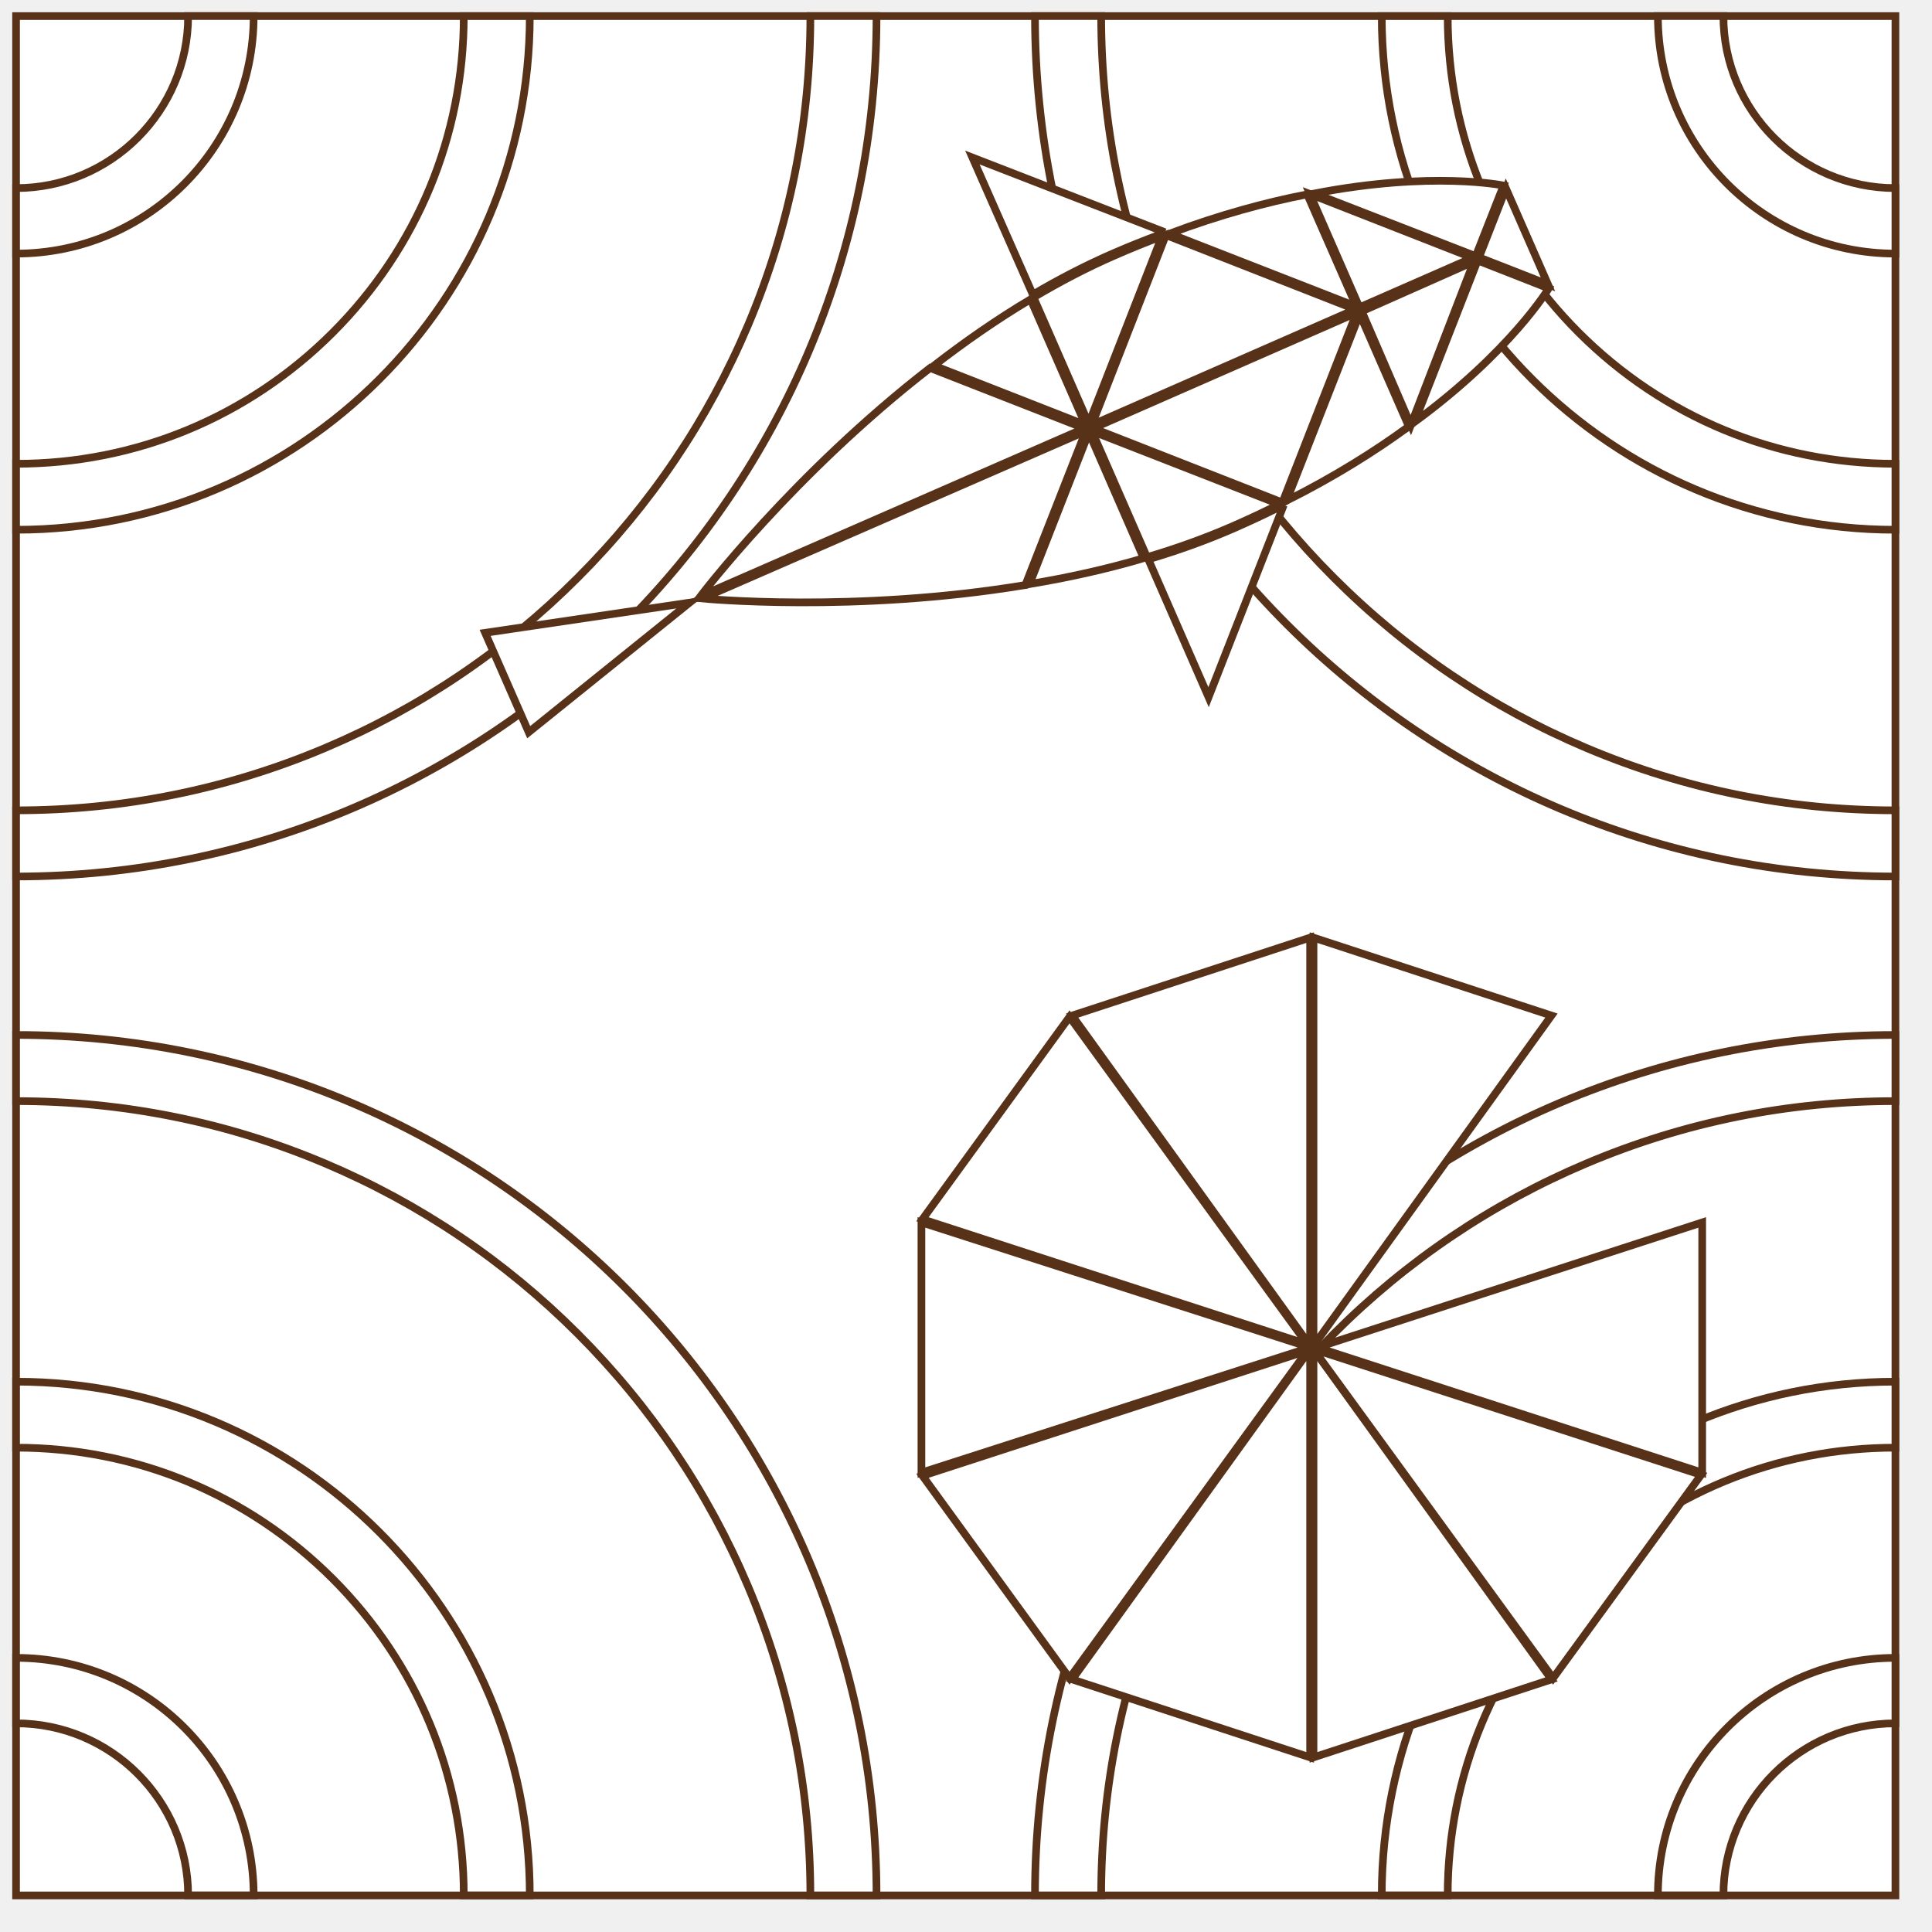
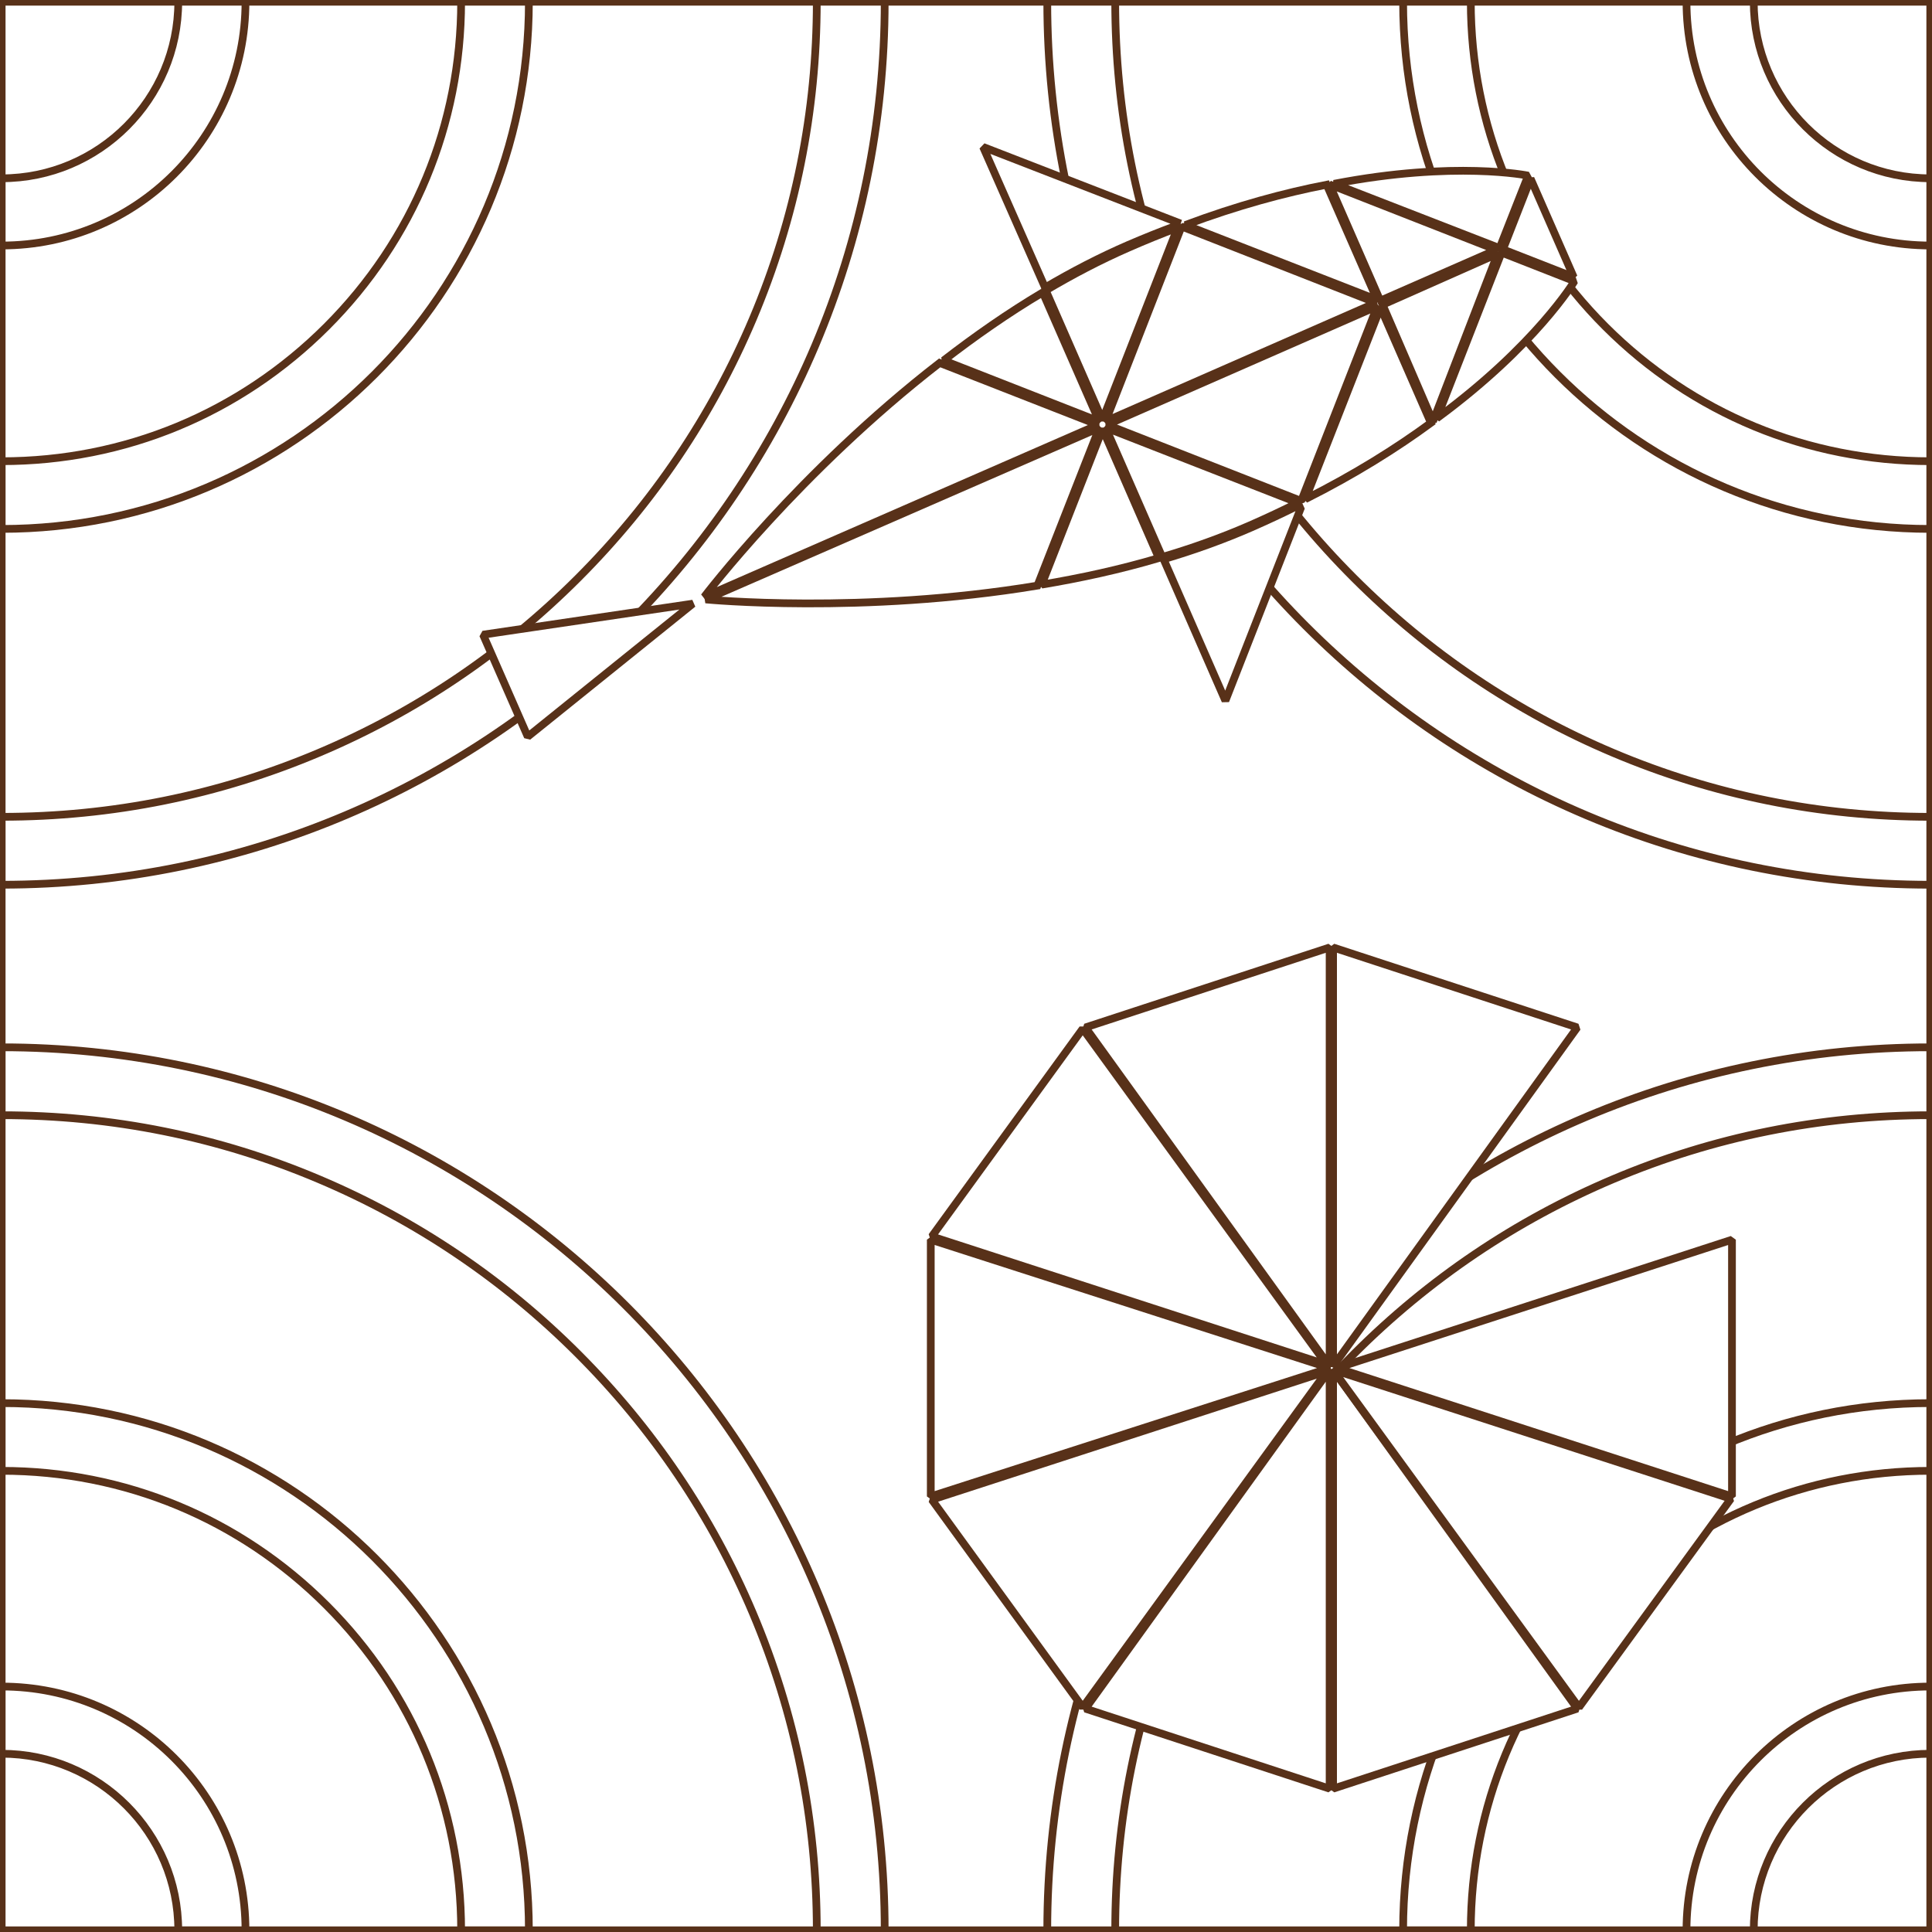
- <svg xmlns="http://www.w3.org/2000/svg" width="100%" height="100%" viewBox="0 0 58 58" version="1.1" xml:space="preserve" style="fill-rule:evenodd;clip-rule:evenodd;">
+ <svg xmlns="http://www.w3.org/2000/svg" width="100%" height="100%" viewBox="0 0 60 60" version="1.1" xml:space="preserve" style="fill-rule:evenodd;clip-rule:evenodd;stroke-miterlimit:1.414;">
  <g>
-     <clipPath id="_clip1">
-       <polygon points="0,57.384 0,0 57.385,0 57.385,57.384 0,57.384 " />
-     </clipPath>
-     <g clip-path="url(#_clip1)">
-       <g>
-         <path d="M56.953,0.431l0,56.52l-56.52,0l0,-56.52l56.52,0Z" style="fill:#fff;fill-rule:nonzero;" />
-         <path d="M56.902,0.483l0,56.419l-56.42,0l0,-56.419l56.42,0Z" style="fill:none;stroke-width:0.23px;stroke:#583119;" />
-         <path d="M0.483,33.056c3.221,0 6.344,0.629 9.281,1.873c2.839,1.201 5.39,2.92 7.58,5.111c2.191,2.191 3.91,4.741 5.112,7.58c1.243,2.939 1.872,6.062 1.872,9.281l1.986,0c0,-14.266 -11.565,-25.831 -25.831,-25.831l0,1.986Z" style="fill:#fff;fill-rule:nonzero;stroke-width:0.23px;stroke:#583119;" />
-         <path d="M0.483,43.46c3.591,0 6.965,1.399 9.505,3.937c2.538,2.539 3.935,5.914 3.935,9.503l1.982,0c0,-8.517 -6.905,-15.421 -15.422,-15.421l0,1.981Z" style="fill:#fff;fill-rule:nonzero;stroke-width:0.23px;stroke:#583119;" />
-         <path d="M0.483,51.736c2.848,0 5.165,2.316 5.165,5.164l1.967,0c0,-3.938 -3.193,-7.13 -7.132,-7.13l0,1.966Z" style="fill:#fff;fill-rule:nonzero;stroke-width:0.23px;stroke:#583119;" />
-         <path d="M0.483,24.327c3.221,0 6.344,-0.631 9.281,-1.874c2.839,-1.2 5.39,-2.919 7.58,-5.11c2.191,-2.191 3.91,-4.741 5.112,-7.58c1.243,-2.939 1.872,-6.062 1.872,-9.281l1.986,0c0,14.266 -11.565,25.831 -25.831,25.831l0,-1.986Z" style="fill:#fff;fill-rule:nonzero;stroke-width:0.23px;stroke:#583119;" />
-         <path d="M0.483,13.923c3.591,0 6.965,-1.399 9.505,-3.937c2.538,-2.539 3.935,-5.915 3.935,-9.503l1.982,0c0,8.517 -6.905,15.421 -15.422,15.421l0,-1.981Z" style="fill:#fff;fill-rule:nonzero;stroke-width:0.23px;stroke:#583119;" />
-         <path d="M0.483,5.647c2.848,0 5.165,-2.318 5.165,-5.165l1.967,0c0,3.939 -3.193,7.131 -7.132,7.131l0,-1.966Z" style="fill:#fff;fill-rule:nonzero;stroke-width:0.23px;stroke:#583119;" />
-         <path d="M56.902,33.056c-3.22,0 -6.343,0.629 -9.281,1.873c-2.839,1.201 -5.389,2.92 -7.579,5.111c-2.191,2.191 -3.91,4.741 -5.112,7.58c-1.243,2.939 -1.872,6.062 -1.872,9.281l-1.987,0c0,-14.266 11.566,-25.831 25.831,-25.831l0,1.986Z" style="fill:#fff;fill-rule:nonzero;stroke-width:0.23px;stroke:#583119;" />
-         <path d="M56.902,43.46c-3.59,0 -6.964,1.399 -9.504,3.937c-2.539,2.539 -3.937,5.914 -3.937,9.503l-1.98,0c0,-8.517 6.904,-15.421 15.421,-15.421l0,1.981Z" style="fill:#fff;fill-rule:nonzero;stroke-width:0.23px;stroke:#583119;" />
-         <path d="M56.902,51.736c-2.848,0 -5.164,2.316 -5.164,5.164l-1.967,0c0,-3.938 3.193,-7.13 7.131,-7.13l0,1.966Z" style="fill:#fff;fill-rule:nonzero;stroke-width:0.23px;stroke:#583119;" />
-         <path d="M56.902,24.327c-3.22,0 -6.343,-0.631 -9.281,-1.874c-2.839,-1.2 -5.389,-2.919 -7.579,-5.11c-2.191,-2.191 -3.91,-4.741 -5.112,-7.58c-1.243,-2.939 -1.872,-6.062 -1.872,-9.281l-1.987,0c0,14.266 11.566,25.831 25.831,25.831l0,-1.986Z" style="fill:#fff;fill-rule:nonzero;stroke-width:0.23px;stroke:#583119;" />
-         <path d="M56.902,13.923c-3.59,0 -6.964,-1.399 -9.504,-3.937c-2.539,-2.539 -3.937,-5.915 -3.937,-9.503l-1.98,0c0,8.517 6.904,15.421 15.421,15.421l0,-1.981Z" style="fill:#fff;fill-rule:nonzero;stroke-width:0.23px;stroke:#583119;" />
-         <path d="M56.902,5.647c-2.848,0 -5.164,-2.318 -5.164,-5.165l-1.967,0c0,3.939 3.193,7.131 7.131,7.131l0,-1.966Z" style="fill:#fff;fill-rule:nonzero;stroke-width:0.23px;stroke:#583119;" />
-         <path d="M38.622,15.033l2.196,-5.606l1.476,3.375c-1.003,0.735 -2.22,1.501 -3.672,2.231Z" style="fill:#fff;fill-rule:nonzero;stroke-width:0.23px;stroke:#583119;" />
-         <path d="M39.327,5.827l1.485,3.4l3.394,-1.487l-4.879,-1.913Z" style="fill:#fff;fill-rule:nonzero;stroke-width:0.23px;stroke:#583119;" />
-         <path d="M35,7.057l-2.224,5.699l7.911,-3.468l-5.687,-2.231Z" style="fill:#fff;fill-rule:nonzero;stroke-width:0.23px;stroke:#583119;" />
-         <path d="M28.038,10.976l4.552,1.784l-1.652,-3.774c-1.021,0.608 -1.993,1.288 -2.9,1.99Z" style="fill:#fff;fill-rule:nonzero;stroke-width:0.23px;stroke:#583119;" />
-         <path d="M21.078,17.967l11.516,-5.022l-1.812,4.618c-5.123,0.85 -9.704,0.404 -9.704,0.404Z" style="fill:#fff;fill-rule:nonzero;stroke-width:0.23px;stroke:#583119;" />
-         <path d="M36.986,15.805c-0.826,0.36 -1.684,0.665 -2.552,0.922l-1.655,-3.785l5.626,2.197c-0.45,0.228 -0.923,0.449 -1.419,0.666" style="fill:#fff;fill-rule:nonzero;" />
-         <path d="M36.986,15.805c-0.826,0.36 -1.684,0.665 -2.552,0.922l-1.655,-3.785l5.626,2.197c-0.45,0.228 -0.923,0.449 -1.419,0.666Z" style="fill:none;stroke-width:0.23px;stroke:#583119;" />
-         <path d="M46.493,8.657c0,0 -1.126,1.88 -4.027,4.012l1.894,-4.849l2.133,0.837Z" style="fill:#fff;fill-rule:nonzero;stroke-width:0.23px;stroke:#583119;" />
-         <path d="M35.112,7.013l5.609,2.19l-1.477,-3.369c-1.221,0.237 -2.608,0.608 -4.132,1.179Z" style="fill:#fff;fill-rule:nonzero;stroke-width:0.23px;stroke:#583119;" />
-         <path d="M21.035,17.891l11.518,-5.031l-4.631,-1.813c-4.106,3.181 -6.887,6.844 -6.887,6.844Z" style="fill:#fff;fill-rule:nonzero;stroke-width:0.23px;stroke:#583119;" />
-         <path d="M33.432,7.683c-0.824,0.361 -1.628,0.783 -2.406,1.245l1.658,3.791l2.199,-5.626c-0.471,0.176 -0.955,0.373 -1.451,0.59" style="fill:#fff;fill-rule:nonzero;" />
-         <path d="M33.432,7.683c-0.824,0.361 -1.628,0.783 -2.406,1.245l1.658,3.791l2.199,-5.626c-0.471,0.176 -0.955,0.373 -1.451,0.59Z" style="fill:none;stroke-width:0.23px;stroke:#583119;" />
-         <path d="M45.138,5.569c0,0 -2.141,-0.445 -5.678,0.239l4.843,1.882l0.835,-2.121Z" style="fill:#fff;fill-rule:nonzero;stroke-width:0.23px;stroke:#583119;" />
-         <path d="M42.354,12.762l-1.473,-3.416l3.365,-1.493l-1.892,4.909Z" style="fill:#fff;fill-rule:nonzero;stroke-width:0.23px;stroke:#583119;" />
-         <path d="M38.499,15.086l-5.683,-2.229l7.909,-3.468l-2.226,5.697Z" style="fill:#fff;fill-rule:nonzero;stroke-width:0.23px;stroke:#583119;" />
-         <path d="M30.907,17.534l1.781,-4.552l1.647,3.775c-1.139,0.337 -2.297,0.588 -3.428,0.777Z" style="fill:#fff;fill-rule:nonzero;stroke-width:0.23px;stroke:#583119;" />
-         <path d="M46.471,8.537l-1.261,-2.879l-0.809,2.069l2.07,0.81Z" style="fill:#fff;fill-rule:nonzero;stroke-width:0.23px;stroke:#583119;" />
-         <path d="M15.872,21.981l-1.308,-2.983l6.139,-0.907l-4.831,3.89Z" style="fill:#fff;fill-rule:nonzero;stroke-width:0.23px;stroke:#583119;" />
-         <path d="M34.831,7.039c0.014,-0.036 0.03,-0.072 0.041,-0.106l-5.68,-2.204l1.815,4.114c0.786,-0.463 1.599,-0.885 2.432,-1.246c0.475,-0.205 0.939,-0.391 1.392,-0.558Z" style="fill:#fff;fill-rule:nonzero;stroke-width:0.23px;stroke:#583119;" />
-         <path d="M38.391,15.23c0.037,0.013 0.069,0.026 0.106,0.04l-2.215,5.66l-1.809,-4.139c0.872,-0.258 1.734,-0.566 2.564,-0.928c0.472,-0.207 0.922,-0.417 1.354,-0.633Z" style="fill:#fff;fill-rule:nonzero;stroke-width:0.23px;stroke:#583119;" />
-         <path d="M39.331,40.503l-7.144,9.914l7.144,2.341l0,-12.255Z" style="fill:#fff;fill-rule:nonzero;stroke-width:0.23px;stroke:#583119;" />
-         <path d="M27.694,44.304l4.414,6.075l7.142,-9.831l-11.556,3.756Z" style="fill:#fff;fill-rule:nonzero;stroke-width:0.23px;stroke:#583119;" />
-         <path d="M39.331,40.453l-11.669,-3.756l0,7.512l11.669,-3.756Z" style="fill:#fff;fill-rule:nonzero;stroke-width:0.23px;stroke:#583119;" />
-         <path d="M39.432,40.503l0,12.255l7.144,-2.341l-7.144,-9.914Z" style="fill:#fff;fill-rule:nonzero;stroke-width:0.23px;stroke:#583119;" />
-         <path d="M39.432,40.503l7.192,9.877l4.445,-6.104l-11.637,-3.773Z" style="fill:#fff;fill-rule:nonzero;stroke-width:0.23px;stroke:#583119;" />
-         <path d="M32.108,30.527l-4.415,6.076l11.556,3.754l-7.141,-9.83Z" style="fill:#fff;fill-rule:nonzero;stroke-width:0.23px;stroke:#583119;" />
-         <path d="M39.331,28.148l-7.144,2.34l7.144,9.914l0,-12.254Z" style="fill:#fff;fill-rule:nonzero;stroke-width:0.23px;stroke:#583119;" />
-         <path d="M39.544,40.453l11.557,3.756l0,-7.511l-11.557,3.755Z" style="fill:#fff;fill-rule:nonzero;stroke-width:0.23px;stroke:#583119;" />
-         <path d="M39.432,28.148l0,12.254l7.144,-9.914l-7.144,-2.34Z" style="fill:#fff;fill-rule:nonzero;stroke-width:0.23px;stroke:#583119;" />
-       </g>
-     </g>
+     <rect x="0" y="0" width="60" height="60" style="fill:#fff;fill-rule:nonzero;" />
+     <rect x="0.052" y="0.055" width="59.894" height="59.893" style="fill:none;stroke-width:0.24px;stroke:#583119;" />
+     <path d="M0.053,34.634c3.419,0 6.735,0.667 9.853,1.988c3.013,1.275 5.721,3.1 8.046,5.426c2.326,2.326 4.151,5.033 5.427,8.046c1.32,3.12 1.987,6.436 1.987,9.853l2.109,0c0,-15.144 -12.278,-27.422 -27.422,-27.422l0,2.109Z" style="fill:#fff;fill-rule:nonzero;stroke-width:0.24px;stroke:#583119;" />
+     <path d="M0.053,45.678c3.812,0 7.394,1.485 10.09,4.18c2.695,2.695 4.178,6.278 4.178,10.088l2.104,0c0,-9.042 -7.331,-16.371 -16.372,-16.371l0,2.103Z" style="fill:#fff;fill-rule:nonzero;stroke-width:0.24px;stroke:#583119;" />
+     <path d="M0.053,54.464c3.023,0 5.483,2.459 5.483,5.482l2.088,0c0,-4.181 -3.389,-7.569 -7.571,-7.569l0,2.087Z" style="fill:#fff;fill-rule:nonzero;stroke-width:0.24px;stroke:#583119;" />
+     <path d="M0.053,25.367c3.419,0 6.735,-0.67 9.853,-1.989c3.013,-1.274 5.721,-3.099 8.046,-5.425c2.326,-2.326 4.151,-5.033 5.427,-8.046c1.32,-3.12 1.987,-6.436 1.987,-9.853l2.109,0c0,15.145 -12.278,27.422 -27.422,27.422l0,-2.109l0,0Z" style="fill:#fff;fill-rule:nonzero;stroke-width:0.24px;stroke:#583119;" />
+     <path d="M0.053,14.323c3.812,0 7.394,-1.485 10.09,-4.18c2.695,-2.695 4.178,-6.279 4.178,-10.088l2.104,0c0,9.042 -7.331,16.371 -16.372,16.371l0,-2.103l0,0Z" style="fill:#fff;fill-rule:nonzero;stroke-width:0.24px;stroke:#583119;" />
+     <path d="M0.053,5.537c3.023,0 5.483,-2.461 5.483,-5.483l2.088,0c0,4.182 -3.389,7.57 -7.571,7.57l0,-2.087l0,0Z" style="fill:#fff;fill-rule:nonzero;stroke-width:0.24px;stroke:#583119;" />
+     <path d="M59.946,34.634c-3.418,0 -6.734,0.667 -9.853,1.988c-3.013,1.275 -5.72,3.1 -8.045,5.426c-2.326,2.326 -4.151,5.033 -5.427,8.046c-1.32,3.12 -1.987,6.436 -1.987,9.853l-2.11,0c0,-15.144 12.279,-27.422 27.422,-27.422l0,2.109Z" style="fill:#fff;fill-rule:nonzero;stroke-width:0.24px;stroke:#583119;" />
+     <path d="M59.946,45.678c-3.811,0 -7.393,1.485 -10.089,4.18c-2.696,2.695 -4.18,6.278 -4.18,10.088l-2.102,0c0,-9.042 7.329,-16.371 16.371,-16.371l0,2.103Z" style="fill:#fff;fill-rule:nonzero;stroke-width:0.24px;stroke:#583119;" />
+     <path d="M59.946,54.464c-3.023,0 -5.482,2.459 -5.482,5.482l-2.088,0c0,-4.181 3.389,-7.569 7.57,-7.569l0,2.087Z" style="fill:#fff;fill-rule:nonzero;stroke-width:0.24px;stroke:#583119;" />
+     <path d="M59.946,25.367c-3.418,0 -6.734,-0.67 -9.853,-1.989c-3.013,-1.274 -5.72,-3.099 -8.045,-5.425c-2.326,-2.326 -4.151,-5.033 -5.427,-8.046c-1.32,-3.12 -1.987,-6.436 -1.987,-9.853l-2.11,0c0,15.145 12.279,27.422 27.422,27.422l0,-2.109Z" style="fill:#fff;fill-rule:nonzero;stroke-width:0.24px;stroke:#583119;" />
+     <path d="M59.946,14.323c-3.811,0 -7.393,-1.485 -10.089,-4.18c-2.696,-2.695 -4.18,-6.279 -4.18,-10.088l-2.102,0c0,9.042 7.329,16.371 16.371,16.371l0,-2.103l0,0Z" style="fill:#fff;fill-rule:nonzero;stroke-width:0.24px;stroke:#583119;" />
+     <path d="M59.946,5.537c-3.023,0 -5.482,-2.461 -5.482,-5.483l-2.088,0c0,4.182 3.389,7.57 7.57,7.57l0,-2.087Z" style="fill:#fff;fill-rule:nonzero;stroke-width:0.24px;stroke:#583119;" />
+     <path d="M40.54,15.501l2.332,-5.951l1.566,3.583c-1.064,0.78 -2.356,1.593 -3.898,2.368Z" style="fill:#fff;fill-rule:nonzero;stroke-width:0.24px;stroke:#583119;" />
+     <path d="M41.289,5.728l1.576,3.61l3.603,-1.579l-5.179,-2.031Z" style="fill:#fff;fill-rule:nonzero;stroke-width:0.24px;stroke:#583119;" />
+     <path d="M36.695,7.034l-2.361,6.05l8.398,-3.682l-6.037,-2.368Z" style="fill:#fff;fill-rule:nonzero;stroke-width:0.24px;stroke:#583119;" />
+     <path d="M29.305,11.194l4.832,1.894l-1.754,-4.006c-1.084,0.645 -2.115,1.367 -3.078,2.112l0,0Z" style="fill:#fff;fill-rule:nonzero;stroke-width:0.24px;stroke:#583119;" />
+     <path d="M21.916,18.616l12.225,-5.331l-1.923,4.902c-5.439,0.902 -10.302,0.429 -10.302,0.429Z" style="fill:#fff;fill-rule:nonzero;stroke-width:0.24px;stroke:#583119;" />
+     <path d="M38.804,16.321c-0.877,0.382 -1.788,0.706 -2.71,0.978l-1.756,-4.018l5.972,2.333c-0.478,0.242 -0.98,0.476 -1.506,0.707" style="fill:#fff;fill-rule:nonzero;" />
+     <path d="M38.804,16.321c-0.877,0.382 -1.788,0.706 -2.71,0.978l-1.756,-4.018l5.972,2.333c-0.478,0.242 -0.98,0.476 -1.506,0.707Z" style="fill:none;stroke-width:0.24px;stroke:#583119;" />
+     <path d="M48.896,8.732c0,0 -1.195,1.996 -4.275,4.26l2.011,-5.148l2.264,0.888Z" style="fill:#fff;fill-rule:nonzero;stroke-width:0.24px;stroke:#583119;" />
+     <path d="M36.814,6.987l5.955,2.325l-1.568,-3.576c-1.297,0.251 -2.769,0.645 -4.387,1.251l0,0Z" style="fill:#fff;fill-rule:nonzero;stroke-width:0.24px;stroke:#583119;" />
+     <path d="M21.87,18.535l12.228,-5.341l-4.916,-1.924c-4.359,3.376 -7.312,7.265 -7.312,7.265l0,0Z" style="fill:#fff;fill-rule:nonzero;stroke-width:0.24px;stroke:#583119;" />
+     <path d="M35.031,7.699c-0.875,0.383 -1.728,0.831 -2.554,1.321l1.76,4.025l2.334,-5.973c-0.5,0.187 -1.014,0.396 -1.54,0.627" style="fill:#fff;fill-rule:nonzero;" />
+     <path d="M35.031,7.699c-0.875,0.383 -1.728,0.831 -2.554,1.321l1.76,4.025l2.334,-5.973c-0.5,0.187 -1.014,0.396 -1.54,0.627l0,0Z" style="fill:none;stroke-width:0.24px;stroke:#583119;" />
+     <path d="M47.458,5.454c0,0 -2.273,-0.472 -6.028,0.254l5.141,1.998l0.887,-2.252l0,0Z" style="fill:#fff;fill-rule:nonzero;stroke-width:0.24px;stroke:#583119;" />
+     <path d="M44.502,13.09l-1.564,-3.626l3.573,-1.585l-2.009,5.211Z" style="fill:#fff;fill-rule:nonzero;stroke-width:0.24px;stroke:#583119;" />
+     <path d="M40.41,15.557l-6.033,-2.366l8.396,-3.681l-2.363,6.047l0,0Z" style="fill:#fff;fill-rule:nonzero;stroke-width:0.24px;stroke:#583119;" />
+     <path d="M32.35,18.156l1.891,-4.832l1.748,4.007c-1.209,0.358 -2.438,0.624 -3.639,0.825Z" style="fill:#fff;fill-rule:nonzero;stroke-width:0.24px;stroke:#583119;" />
+     <path d="M48.873,8.605l-1.339,-3.056l-0.859,2.196l2.198,0.86Z" style="fill:#fff;fill-rule:nonzero;stroke-width:0.24px;stroke:#583119;" />
+     <path d="M16.39,22.877l-1.389,-3.167l6.517,-0.963l-5.128,4.13Z" style="fill:#fff;fill-rule:nonzero;stroke-width:0.24px;stroke:#583119;" />
+     <path d="M36.516,7.015c0.015,-0.038 0.032,-0.077 0.043,-0.113l-6.029,-2.339l1.926,4.367c0.835,-0.492 1.698,-0.94 2.582,-1.323c0.504,-0.217 0.997,-0.415 1.478,-0.592Z" style="fill:#fff;fill-rule:nonzero;stroke-width:0.24px;stroke:#583119;" />
+     <path d="M40.295,15.71c0.039,0.014 0.073,0.028 0.113,0.043l-2.352,6.008l-1.92,-4.394c0.926,-0.274 1.841,-0.601 2.722,-0.985c0.501,-0.22 0.979,-0.443 1.437,-0.672Z" style="fill:#fff;fill-rule:nonzero;stroke-width:0.24px;stroke:#583119;" />
+     <path d="M41.293,42.539l-7.584,10.525l7.584,2.485l0,-13.01Z" style="fill:#fff;fill-rule:nonzero;stroke-width:0.24px;stroke:#583119;" />
+     <path d="M28.939,46.574l4.686,6.449l7.582,-10.436l-12.268,3.987l0,0Z" style="fill:#fff;fill-rule:nonzero;stroke-width:0.24px;stroke:#583119;" />
+     <path d="M41.293,42.486l-12.387,-3.987l0,7.974l12.387,-3.987Z" style="fill:#fff;fill-rule:nonzero;stroke-width:0.24px;stroke:#583119;" />
+     <path d="M41.4,42.539l0,13.01l7.584,-2.485l-7.584,-10.525Z" style="fill:#fff;fill-rule:nonzero;stroke-width:0.24px;stroke:#583119;" />
+     <path d="M41.4,42.539l7.635,10.485l4.719,-6.479l-12.354,-4.006Z" style="fill:#fff;fill-rule:nonzero;stroke-width:0.24px;stroke:#583119;" />
+     <path d="M33.625,31.949l-4.687,6.45l12.268,3.985l-7.581,-10.435Z" style="fill:#fff;fill-rule:nonzero;stroke-width:0.24px;stroke:#583119;" />
+     <path d="M41.293,29.424l-7.584,2.484l7.584,10.524l0,-13.008l0,0Z" style="fill:#fff;fill-rule:nonzero;stroke-width:0.24px;stroke:#583119;" />
+     <path d="M41.519,42.486l12.269,3.987l0,-7.973l-12.269,3.986Z" style="fill:#fff;fill-rule:nonzero;stroke-width:0.24px;stroke:#583119;" />
+     <path d="M41.4,29.424l0,13.008l7.584,-10.524l-7.584,-2.484Z" style="fill:#fff;fill-rule:nonzero;stroke-width:0.24px;stroke:#583119;" />
  </g>
</svg>
